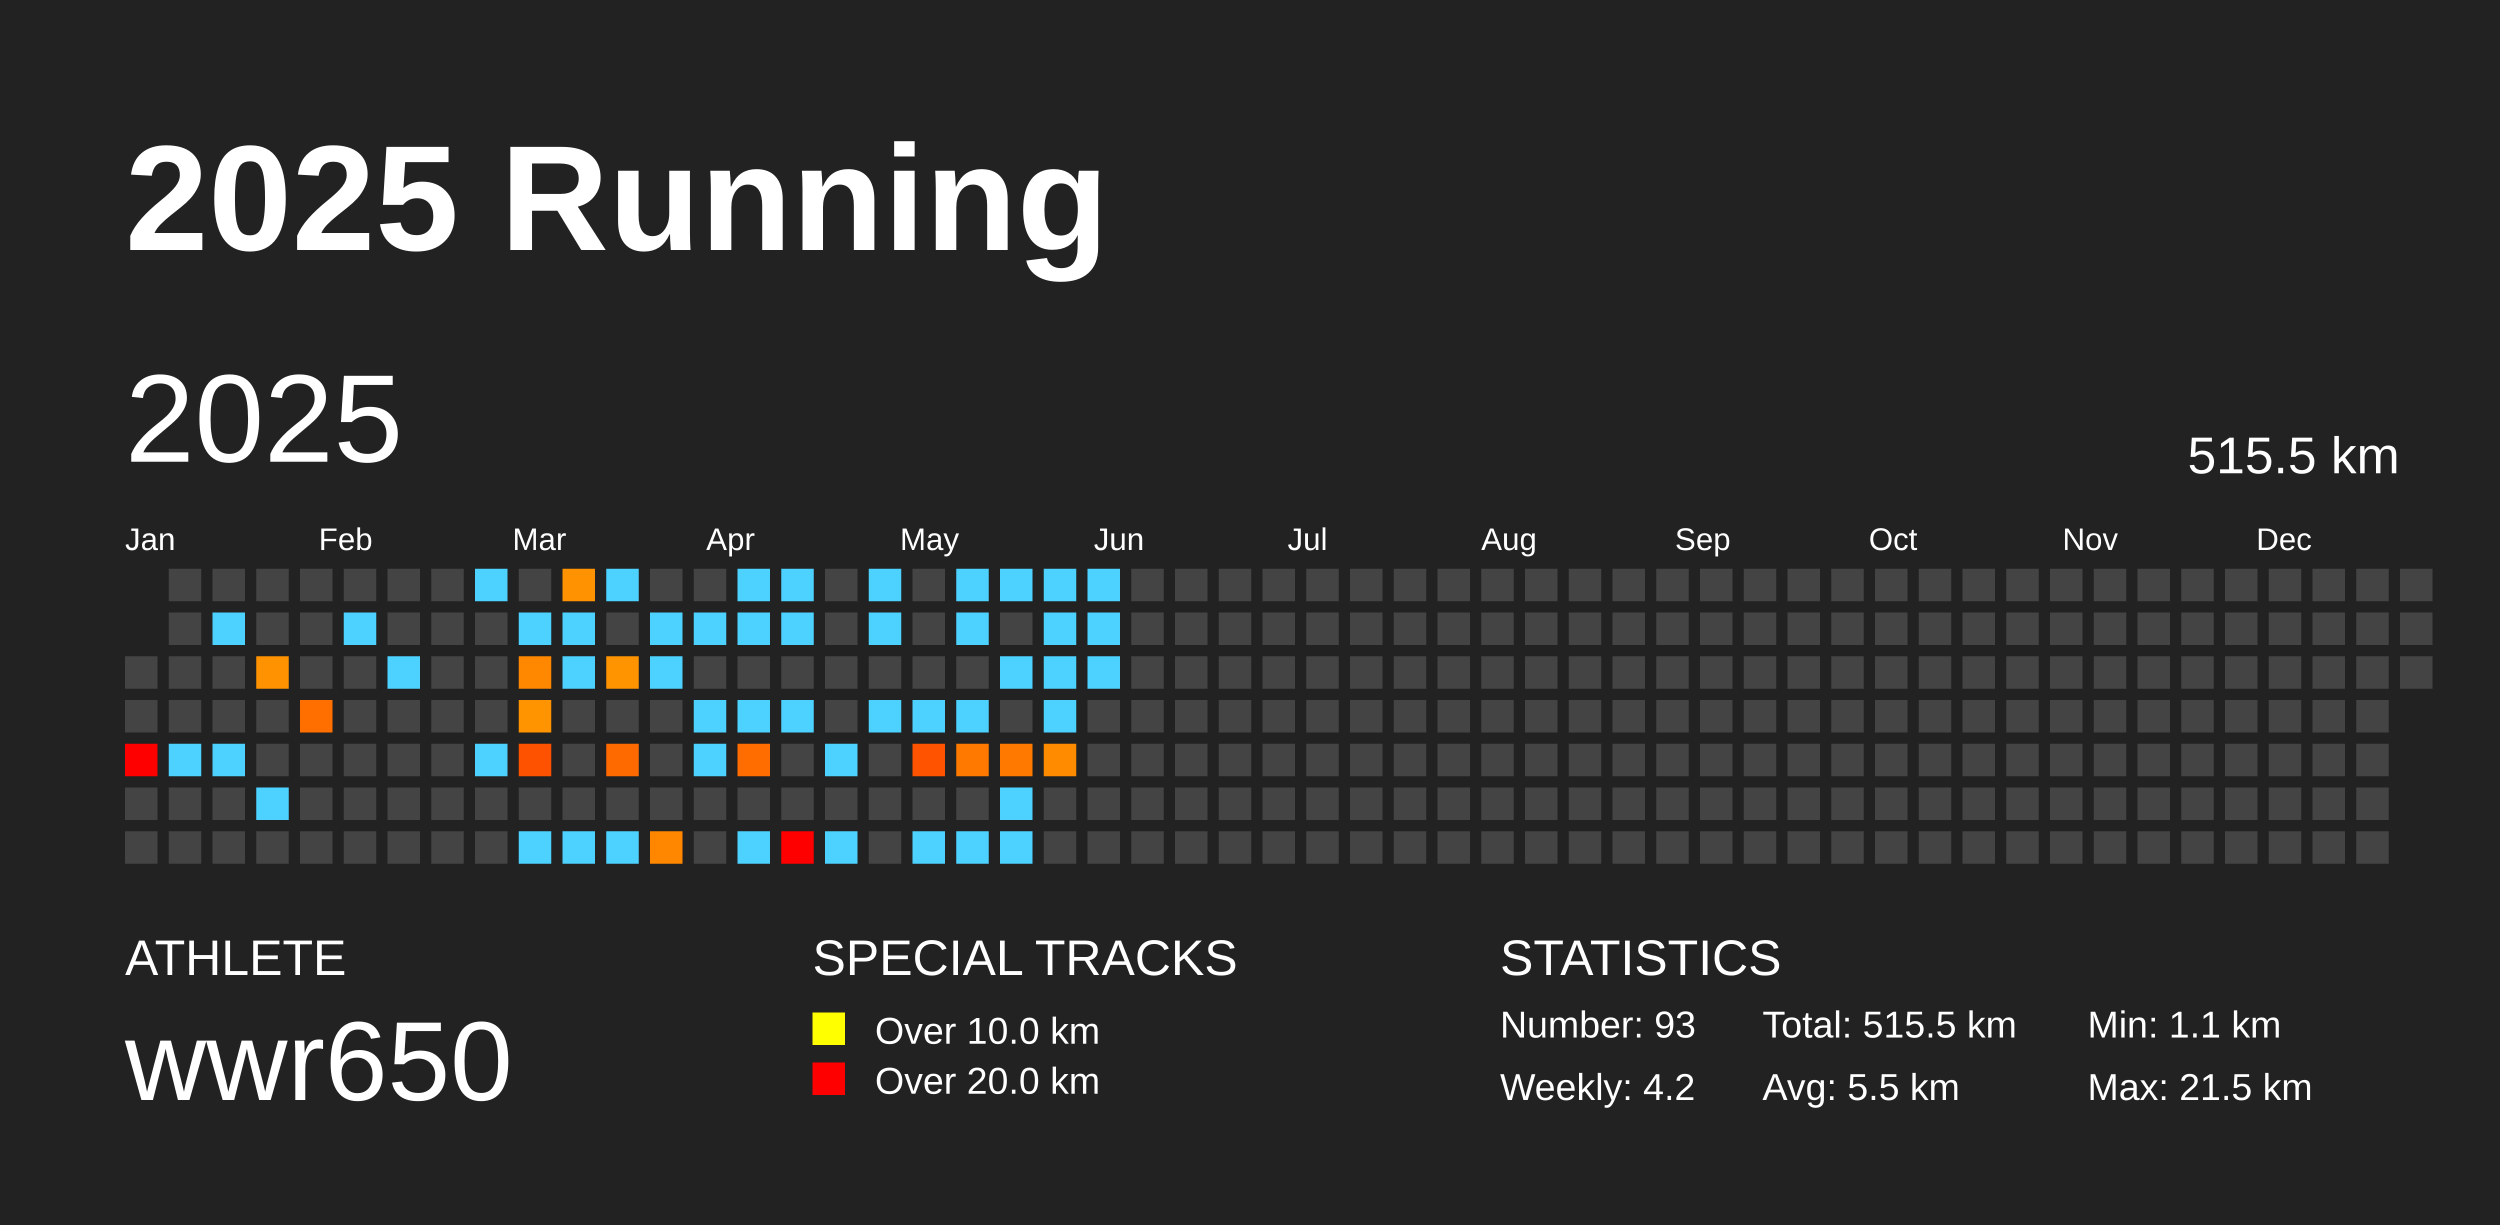
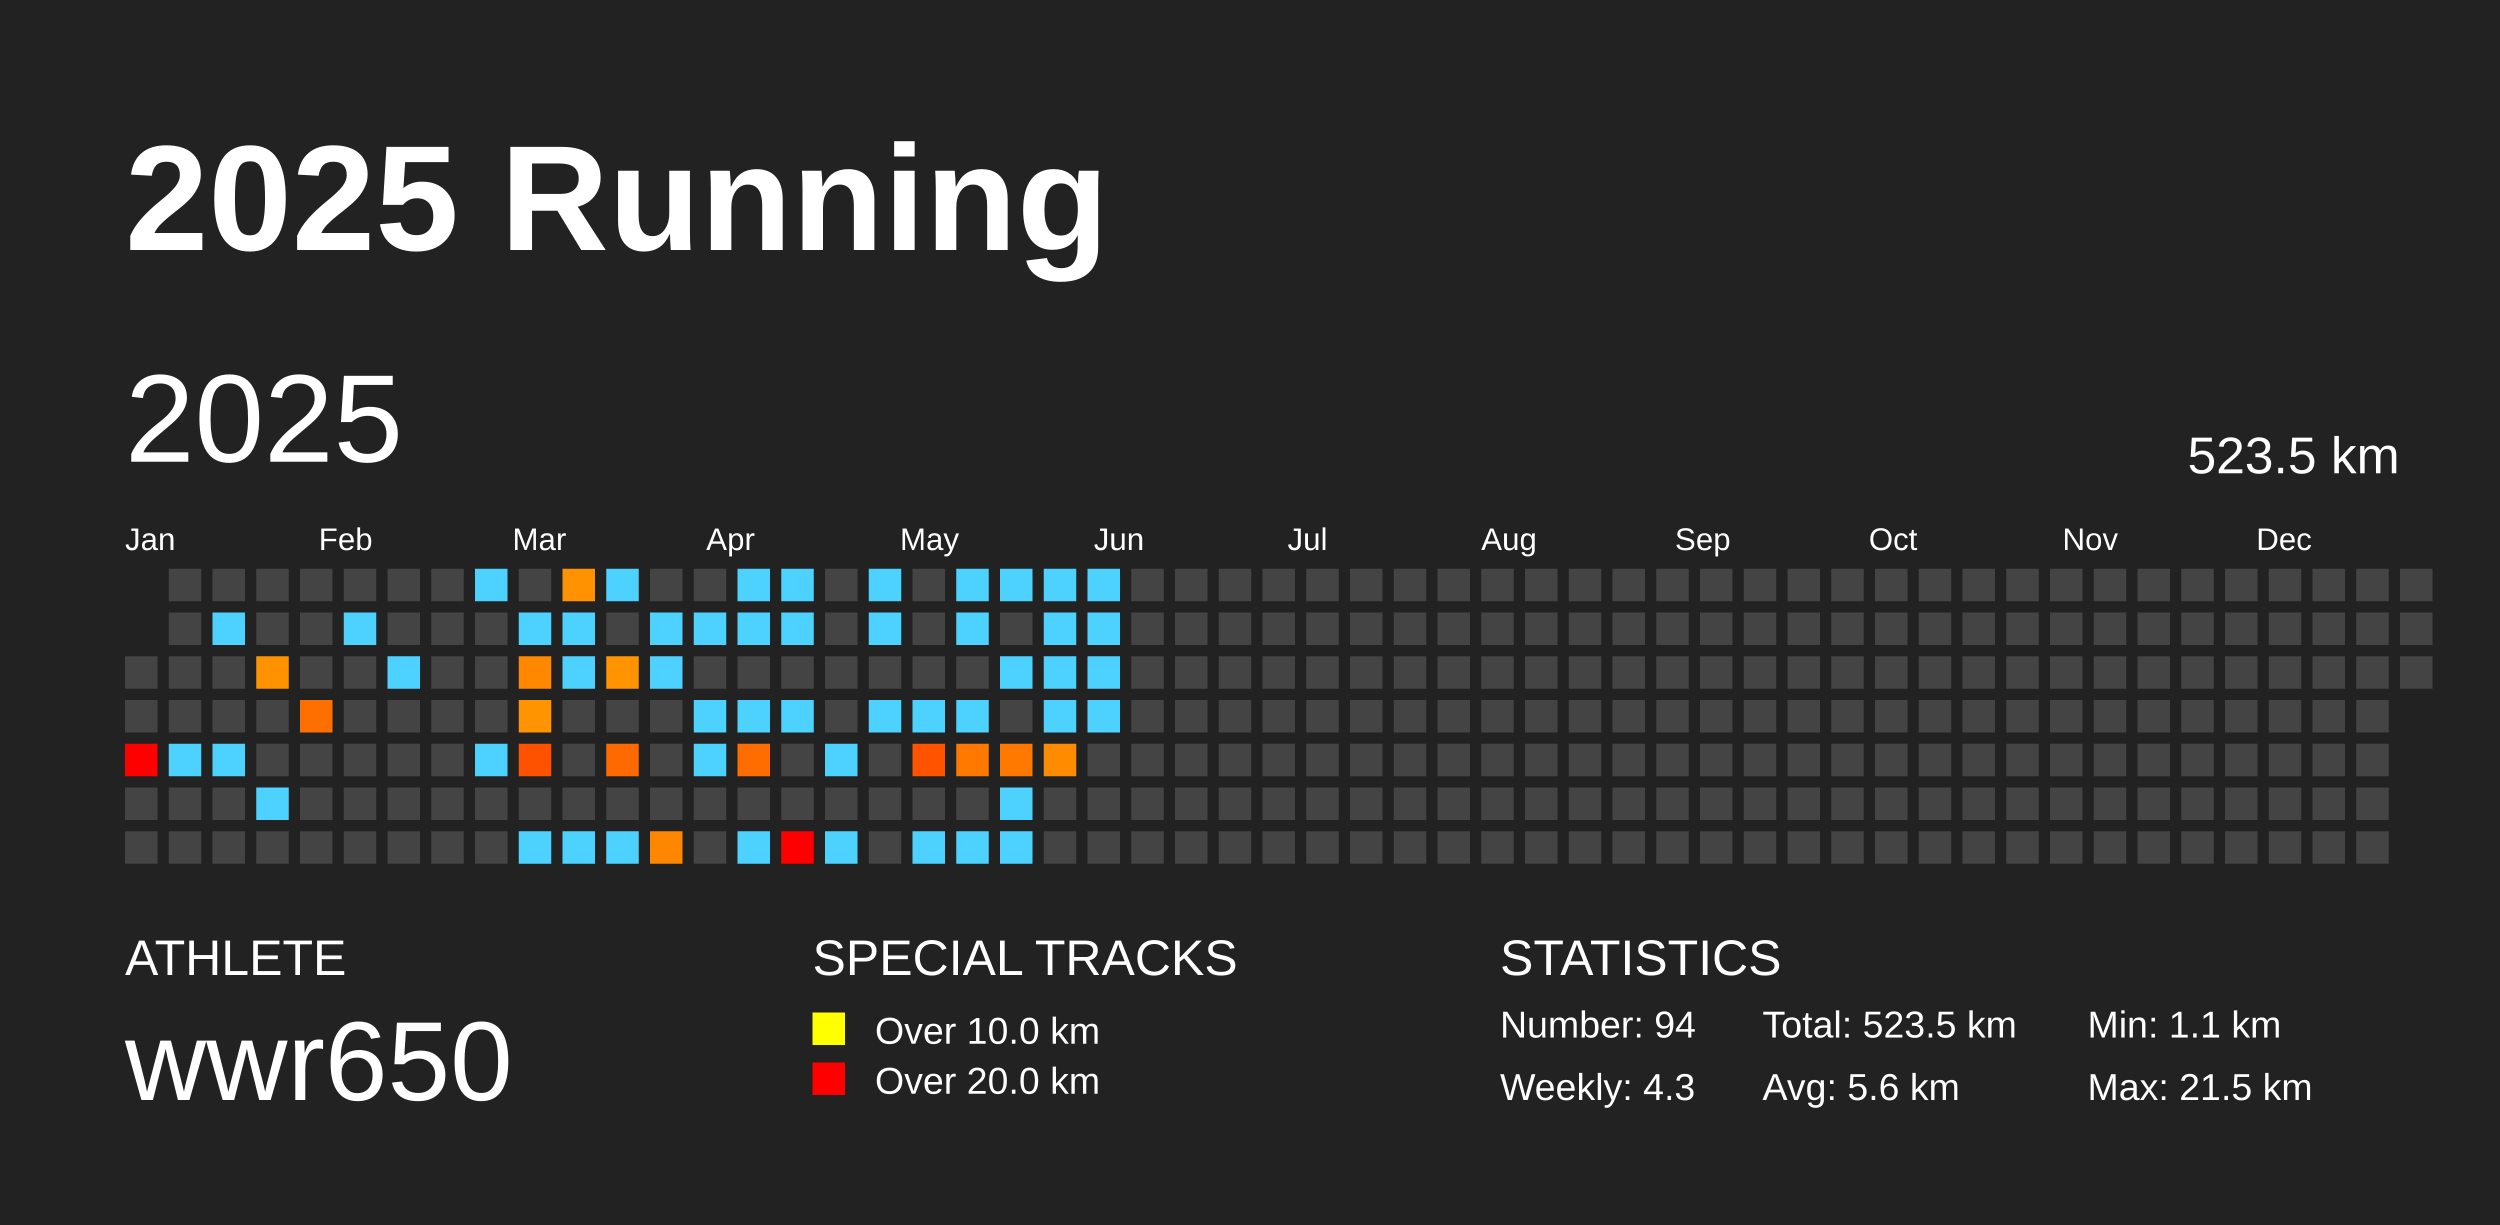
<svg xmlns="http://www.w3.org/2000/svg" baseProfile="full" height="98mm" version="1.1" viewBox="0,0,200,98" width="200mm">
  <defs />
  <rect fill="#222222" height="98" width="200" x="0" y="0" />
  <text fill="#FFFFFF" style="font-size:12px; font-family:Arial; font-weight:bold;" x="10" y="20">2025 Running</text>
  <text fill="#FFFFFF" style="font-size:4px; font-family:Arial" x="10" y="78">ATHLETE</text>
  <text fill="#FFFFFF" style="font-size:9px; font-family:Arial" x="10" y="88">wwr650</text>
  <text fill="#FFFFFF" style="font-size:4px; font-family:Arial" x="65" y="78">SPECIAL TRACKS</text>
  <rect fill="yellow" height="2.6" width="2.6" x="65" y="81" />
  <text fill="#FFFFFF" style="font-size:3px; font-family:Arial" x="70" y="83.5">Over 10.0 km</text>
  <rect fill="red" height="2.6" width="2.6" x="65" y="85" />
  <text fill="#FFFFFF" style="font-size:3px; font-family:Arial" x="70" y="87.5">Over 20.0 km</text>
  <text fill="#FFFFFF" style="font-size:4px; font-family:Arial" x="120" y="78">STATISTICS</text>
-   <text fill="#FFFFFF" style="font-size:3px; font-family:Arial" x="120" y="83">Number: 93</text>
-   <text fill="#FFFFFF" style="font-size:3px; font-family:Arial" x="120" y="88">Weekly: 4.2</text>
-   <text fill="#FFFFFF" style="font-size:3px; font-family:Arial" x="141" y="83">Total: 515.5 km</text>
-   <text fill="#FFFFFF" style="font-size:3px; font-family:Arial" x="141" y="88">Avg: 5.5 km</text>
+   <text fill="#FFFFFF" style="font-size:3px; font-family:Arial" x="120" y="83">Number: 94</text>
+   <text fill="#FFFFFF" style="font-size:3px; font-family:Arial" x="120" y="88">Weekly: 4.3</text>
+   <text fill="#FFFFFF" style="font-size:3px; font-family:Arial" x="141" y="83">Total: 523.5 km</text>
+   <text fill="#FFFFFF" style="font-size:3px; font-family:Arial" x="141" y="88">Avg: 5.6 km</text>
  <text fill="#FFFFFF" style="font-size:3px; font-family:Arial" x="167" y="83">Min: 1.1 km</text>
  <text fill="#FFFFFF" style="font-size:3px; font-family:Arial" x="167" y="88">Max: 21.5 km</text>
  <text dominant-baseline="hanging" fill="#FFFFFF" style="font-size:10.0px; font-family:Arial;" x="10" y="30">2025</text>
-   <text dominant-baseline="hanging" fill="#FFFFFF" style="font-size:4.125px; font-family:Arial;" x="175" y="35">515.5 km</text>
+   <text dominant-baseline="hanging" fill="#FFFFFF" style="font-size:4.125px; font-family:Arial;" x="175" y="35">523.5 km</text>
  <text fill="#FFFFFF" style="font-size:2.5px; font-family:Arial" x="10.0" y="44">Jan</text>
  <text fill="#FFFFFF" style="font-size:2.5px; font-family:Arial" x="25.5" y="44">Feb</text>
  <text fill="#FFFFFF" style="font-size:2.5px; font-family:Arial" x="41.0" y="44">Mar</text>
  <text fill="#FFFFFF" style="font-size:2.5px; font-family:Arial" x="56.5" y="44">Apr</text>
  <text fill="#FFFFFF" style="font-size:2.5px; font-family:Arial" x="72.0" y="44">May</text>
  <text fill="#FFFFFF" style="font-size:2.5px; font-family:Arial" x="87.5" y="44">Jun</text>
  <text fill="#FFFFFF" style="font-size:2.5px; font-family:Arial" x="103.0" y="44">Jul</text>
  <text fill="#FFFFFF" style="font-size:2.5px; font-family:Arial" x="118.5" y="44">Aug</text>
  <text fill="#FFFFFF" style="font-size:2.5px; font-family:Arial" x="134.0" y="44">Sep</text>
  <text fill="#FFFFFF" style="font-size:2.5px; font-family:Arial" x="149.5" y="44">Oct</text>
  <text fill="#FFFFFF" style="font-size:2.5px; font-family:Arial" x="165.0" y="44">Nov</text>
  <text fill="#FFFFFF" style="font-size:2.5px; font-family:Arial" x="180.5" y="44">Dec</text>
  <rect fill="#444444" height="2.6" width="2.6" x="10.0" y="52.5" />
  <rect fill="#444444" height="2.6" width="2.6" x="10.0" y="56.0" />
  <rect fill="red" height="2.6" width="2.6" x="10.0" y="59.5" />
  <rect fill="#444444" height="2.6" width="2.6" x="10.0" y="63.0" />
  <rect fill="#444444" height="2.6" width="2.6" x="10.0" y="66.5" />
  <rect fill="#444444" height="2.6" width="2.6" x="13.5" y="45.5" />
  <rect fill="#444444" height="2.6" width="2.6" x="13.5" y="49.0" />
  <rect fill="#444444" height="2.6" width="2.6" x="13.5" y="52.5" />
  <rect fill="#444444" height="2.6" width="2.6" x="13.5" y="56.0" />
  <rect fill="#4dd2ff" height="2.6" width="2.6" x="13.5" y="59.5" />
  <rect fill="#444444" height="2.6" width="2.6" x="13.5" y="63.0" />
  <rect fill="#444444" height="2.6" width="2.6" x="13.5" y="66.5" />
  <rect fill="#444444" height="2.6" width="2.6" x="17.0" y="45.5" />
  <rect fill="#4dd2ff" height="2.6" width="2.6" x="17.0" y="49.0" />
  <rect fill="#444444" height="2.6" width="2.6" x="17.0" y="52.5" />
  <rect fill="#444444" height="2.6" width="2.6" x="17.0" y="56.0" />
  <rect fill="#4dd2ff" height="2.6" width="2.6" x="17.0" y="59.5" />
  <rect fill="#444444" height="2.6" width="2.6" x="17.0" y="63.0" />
  <rect fill="#444444" height="2.6" width="2.6" x="17.0" y="66.5" />
  <rect fill="#444444" height="2.6" width="2.6" x="20.5" y="45.5" />
  <rect fill="#444444" height="2.6" width="2.6" x="20.5" y="49.0" />
  <rect fill="#ff9200" height="2.6" width="2.6" x="20.5" y="52.5" />
  <rect fill="#444444" height="2.6" width="2.6" x="20.5" y="56.0" />
  <rect fill="#444444" height="2.6" width="2.6" x="20.5" y="59.5" />
  <rect fill="#4dd2ff" height="2.6" width="2.6" x="20.5" y="63.0" />
  <rect fill="#444444" height="2.6" width="2.6" x="20.5" y="66.5" />
  <rect fill="#444444" height="2.6" width="2.6" x="24.0" y="45.5" />
  <rect fill="#444444" height="2.6" width="2.6" x="24.0" y="49.0" />
  <rect fill="#444444" height="2.6" width="2.6" x="24.0" y="52.5" />
  <rect fill="#ff6f00" height="2.6" width="2.6" x="24.0" y="56.0" />
  <rect fill="#444444" height="2.6" width="2.6" x="24.0" y="59.5" />
  <rect fill="#444444" height="2.6" width="2.6" x="24.0" y="63.0" />
  <rect fill="#444444" height="2.6" width="2.6" x="24.0" y="66.5" />
  <rect fill="#444444" height="2.6" width="2.6" x="27.5" y="45.5" />
  <rect fill="#4dd2ff" height="2.6" width="2.6" x="27.5" y="49.0" />
  <rect fill="#444444" height="2.6" width="2.6" x="27.5" y="52.5" />
  <rect fill="#444444" height="2.6" width="2.6" x="27.5" y="56.0" />
  <rect fill="#444444" height="2.6" width="2.6" x="27.5" y="59.5" />
  <rect fill="#444444" height="2.6" width="2.6" x="27.5" y="63.0" />
  <rect fill="#444444" height="2.6" width="2.6" x="27.5" y="66.5" />
  <rect fill="#444444" height="2.6" width="2.6" x="31.0" y="45.5" />
  <rect fill="#444444" height="2.6" width="2.6" x="31.0" y="49.0" />
  <rect fill="#4dd2ff" height="2.6" width="2.6" x="31.0" y="52.5" />
  <rect fill="#444444" height="2.6" width="2.6" x="31.0" y="56.0" />
  <rect fill="#444444" height="2.6" width="2.6" x="31.0" y="59.5" />
  <rect fill="#444444" height="2.6" width="2.6" x="31.0" y="63.0" />
  <rect fill="#444444" height="2.6" width="2.6" x="31.0" y="66.5" />
  <rect fill="#444444" height="2.6" width="2.6" x="34.5" y="45.5" />
  <rect fill="#444444" height="2.6" width="2.6" x="34.5" y="49.0" />
  <rect fill="#444444" height="2.6" width="2.6" x="34.5" y="52.5" />
  <rect fill="#444444" height="2.6" width="2.6" x="34.5" y="56.0" />
  <rect fill="#444444" height="2.6" width="2.6" x="34.5" y="59.5" />
  <rect fill="#444444" height="2.6" width="2.6" x="34.5" y="63.0" />
  <rect fill="#444444" height="2.6" width="2.6" x="34.5" y="66.5" />
  <rect fill="#4dd2ff" height="2.6" width="2.6" x="38.0" y="45.5" />
  <rect fill="#444444" height="2.6" width="2.6" x="38.0" y="49.0" />
  <rect fill="#444444" height="2.6" width="2.6" x="38.0" y="52.5" />
  <rect fill="#444444" height="2.6" width="2.6" x="38.0" y="56.0" />
  <rect fill="#4dd2ff" height="2.6" width="2.6" x="38.0" y="59.5" />
  <rect fill="#444444" height="2.6" width="2.6" x="38.0" y="63.0" />
  <rect fill="#444444" height="2.6" width="2.6" x="38.0" y="66.5" />
  <rect fill="#444444" height="2.6" width="2.6" x="41.5" y="45.5" />
  <rect fill="#4dd2ff" height="2.6" width="2.6" x="41.5" y="49.0" />
  <rect fill="#ff8800" height="2.6" width="2.6" x="41.5" y="52.5" />
  <rect fill="#ff9300" height="2.6" width="2.6" x="41.5" y="56.0" />
  <rect fill="#ff5200" height="2.6" width="2.6" x="41.5" y="59.5" />
  <rect fill="#444444" height="2.6" width="2.6" x="41.5" y="63.0" />
  <rect fill="#4dd2ff" height="2.6" width="2.6" x="41.5" y="66.5" />
  <rect fill="#ff9200" height="2.6" width="2.6" x="45.0" y="45.5" />
  <rect fill="#4dd2ff" height="2.6" width="2.6" x="45.0" y="49.0" />
  <rect fill="#4dd2ff" height="2.6" width="2.6" x="45.0" y="52.5" />
  <rect fill="#444444" height="2.6" width="2.6" x="45.0" y="56.0" />
  <rect fill="#444444" height="2.6" width="2.6" x="45.0" y="59.5" />
  <rect fill="#444444" height="2.6" width="2.6" x="45.0" y="63.0" />
  <rect fill="#4dd2ff" height="2.6" width="2.6" x="45.0" y="66.5" />
  <rect fill="#4dd2ff" height="2.6" width="2.6" x="48.5" y="45.5" />
  <rect fill="#444444" height="2.6" width="2.6" x="48.5" y="49.0" />
  <rect fill="#ff9300" height="2.6" width="2.6" x="48.5" y="52.5" />
  <rect fill="#444444" height="2.6" width="2.6" x="48.5" y="56.0" />
  <rect fill="#ff6a00" height="2.6" width="2.6" x="48.5" y="59.5" />
  <rect fill="#444444" height="2.6" width="2.6" x="48.5" y="63.0" />
  <rect fill="#4dd2ff" height="2.6" width="2.6" x="48.5" y="66.5" />
  <rect fill="#444444" height="2.6" width="2.6" x="52.0" y="45.5" />
  <rect fill="#4dd2ff" height="2.6" width="2.6" x="52.0" y="49.0" />
  <rect fill="#4dd2ff" height="2.6" width="2.6" x="52.0" y="52.5" />
  <rect fill="#444444" height="2.6" width="2.6" x="52.0" y="56.0" />
  <rect fill="#444444" height="2.6" width="2.6" x="52.0" y="59.5" />
  <rect fill="#444444" height="2.6" width="2.6" x="52.0" y="63.0" />
  <rect fill="#ff8700" height="2.6" width="2.6" x="52.0" y="66.5" />
  <rect fill="#444444" height="2.6" width="2.6" x="55.5" y="45.5" />
  <rect fill="#4dd2ff" height="2.6" width="2.6" x="55.5" y="49.0" />
  <rect fill="#444444" height="2.6" width="2.6" x="55.5" y="52.5" />
  <rect fill="#4dd2ff" height="2.6" width="2.6" x="55.5" y="56.0" />
  <rect fill="#4dd2ff" height="2.6" width="2.6" x="55.5" y="59.5" />
  <rect fill="#444444" height="2.6" width="2.6" x="55.5" y="63.0" />
  <rect fill="#444444" height="2.6" width="2.6" x="55.5" y="66.5" />
  <rect fill="#4dd2ff" height="2.6" width="2.6" x="59.0" y="45.5" />
  <rect fill="#4dd2ff" height="2.6" width="2.6" x="59.0" y="49.0" />
  <rect fill="#444444" height="2.6" width="2.6" x="59.0" y="52.5" />
  <rect fill="#4dd2ff" height="2.6" width="2.6" x="59.0" y="56.0" />
  <rect fill="#ff6c00" height="2.6" width="2.6" x="59.0" y="59.5" />
  <rect fill="#444444" height="2.6" width="2.6" x="59.0" y="63.0" />
  <rect fill="#4dd2ff" height="2.6" width="2.6" x="59.0" y="66.5" />
  <rect fill="#4dd2ff" height="2.6" width="2.6" x="62.5" y="45.5" />
  <rect fill="#4dd2ff" height="2.6" width="2.6" x="62.5" y="49.0" />
  <rect fill="#444444" height="2.6" width="2.6" x="62.5" y="52.5" />
  <rect fill="#4dd2ff" height="2.6" width="2.6" x="62.5" y="56.0" />
  <rect fill="#444444" height="2.6" width="2.6" x="62.5" y="59.5" />
  <rect fill="#444444" height="2.6" width="2.6" x="62.5" y="63.0" />
  <rect fill="red" height="2.6" width="2.6" x="62.5" y="66.5" />
  <rect fill="#444444" height="2.6" width="2.6" x="66.0" y="45.5" />
  <rect fill="#444444" height="2.6" width="2.6" x="66.0" y="49.0" />
  <rect fill="#444444" height="2.6" width="2.6" x="66.0" y="52.5" />
  <rect fill="#444444" height="2.6" width="2.6" x="66.0" y="56.0" />
  <rect fill="#4dd2ff" height="2.6" width="2.6" x="66.0" y="59.5" />
  <rect fill="#444444" height="2.6" width="2.6" x="66.0" y="63.0" />
  <rect fill="#4dd2ff" height="2.6" width="2.6" x="66.0" y="66.5" />
  <rect fill="#4dd2ff" height="2.6" width="2.6" x="69.5" y="45.5" />
  <rect fill="#4dd2ff" height="2.6" width="2.6" x="69.5" y="49.0" />
  <rect fill="#444444" height="2.6" width="2.6" x="69.5" y="52.5" />
  <rect fill="#4dd2ff" height="2.6" width="2.6" x="69.5" y="56.0" />
  <rect fill="#444444" height="2.6" width="2.6" x="69.5" y="59.5" />
  <rect fill="#444444" height="2.6" width="2.6" x="69.5" y="63.0" />
  <rect fill="#444444" height="2.6" width="2.6" x="69.5" y="66.5" />
  <rect fill="#444444" height="2.6" width="2.6" x="73.0" y="45.5" />
  <rect fill="#444444" height="2.6" width="2.6" x="73.0" y="49.0" />
  <rect fill="#444444" height="2.6" width="2.6" x="73.0" y="52.5" />
  <rect fill="#4dd2ff" height="2.6" width="2.6" x="73.0" y="56.0" />
  <rect fill="#ff5300" height="2.6" width="2.6" x="73.0" y="59.5" />
  <rect fill="#444444" height="2.6" width="2.6" x="73.0" y="63.0" />
  <rect fill="#4dd2ff" height="2.6" width="2.6" x="73.0" y="66.5" />
  <rect fill="#4dd2ff" height="2.6" width="2.6" x="76.5" y="45.5" />
  <rect fill="#4dd2ff" height="2.6" width="2.6" x="76.5" y="49.0" />
  <rect fill="#444444" height="2.6" width="2.6" x="76.5" y="52.5" />
  <rect fill="#4dd2ff" height="2.6" width="2.6" x="76.5" y="56.0" />
  <rect fill="#ff7900" height="2.6" width="2.6" x="76.5" y="59.5" />
  <rect fill="#444444" height="2.6" width="2.6" x="76.5" y="63.0" />
  <rect fill="#4dd2ff" height="2.6" width="2.6" x="76.5" y="66.5" />
  <rect fill="#4dd2ff" height="2.6" width="2.6" x="80.0" y="45.5" />
  <rect fill="#444444" height="2.6" width="2.6" x="80.0" y="49.0" />
  <rect fill="#4dd2ff" height="2.6" width="2.6" x="80.0" y="52.5" />
  <rect fill="#444444" height="2.6" width="2.6" x="80.0" y="56.0" />
  <rect fill="#ff7900" height="2.6" width="2.6" x="80.0" y="59.5" />
  <rect fill="#4dd2ff" height="2.6" width="2.6" x="80.0" y="63.0" />
  <rect fill="#4dd2ff" height="2.6" width="2.6" x="80.0" y="66.5" />
  <rect fill="#4dd2ff" height="2.6" width="2.6" x="83.5" y="45.5" />
  <rect fill="#4dd2ff" height="2.6" width="2.6" x="83.5" y="49.0" />
  <rect fill="#4dd2ff" height="2.6" width="2.6" x="83.5" y="52.5" />
  <rect fill="#4dd2ff" height="2.6" width="2.6" x="83.5" y="56.0" />
  <rect fill="#ff8c00" height="2.6" width="2.6" x="83.5" y="59.5" />
  <rect fill="#444444" height="2.6" width="2.6" x="83.5" y="63.0" />
  <rect fill="#444444" height="2.6" width="2.6" x="83.5" y="66.5" />
  <rect fill="#4dd2ff" height="2.6" width="2.6" x="87.0" y="45.5" />
  <rect fill="#4dd2ff" height="2.6" width="2.6" x="87.0" y="49.0" />
  <rect fill="#4dd2ff" height="2.6" width="2.6" x="87.0" y="52.5" />
-   <rect fill="#444444" height="2.6" width="2.6" x="87.0" y="56.0" />
+   <rect fill="#4dd2ff" height="2.6" width="2.6" x="87.0" y="56.0" />
  <rect fill="#444444" height="2.6" width="2.6" x="87.0" y="59.5" />
  <rect fill="#444444" height="2.6" width="2.6" x="87.0" y="63.0" />
  <rect fill="#444444" height="2.6" width="2.6" x="87.0" y="66.5" />
  <rect fill="#444444" height="2.6" width="2.6" x="90.5" y="45.5" />
  <rect fill="#444444" height="2.6" width="2.6" x="90.5" y="49.0" />
  <rect fill="#444444" height="2.6" width="2.6" x="90.5" y="52.5" />
  <rect fill="#444444" height="2.6" width="2.6" x="90.5" y="56.0" />
  <rect fill="#444444" height="2.6" width="2.6" x="90.5" y="59.5" />
  <rect fill="#444444" height="2.6" width="2.6" x="90.5" y="63.0" />
  <rect fill="#444444" height="2.6" width="2.6" x="90.5" y="66.5" />
  <rect fill="#444444" height="2.6" width="2.6" x="94.0" y="45.5" />
  <rect fill="#444444" height="2.6" width="2.6" x="94.0" y="49.0" />
  <rect fill="#444444" height="2.6" width="2.6" x="94.0" y="52.5" />
  <rect fill="#444444" height="2.6" width="2.6" x="94.0" y="56.0" />
  <rect fill="#444444" height="2.6" width="2.6" x="94.0" y="59.5" />
  <rect fill="#444444" height="2.6" width="2.6" x="94.0" y="63.0" />
  <rect fill="#444444" height="2.6" width="2.6" x="94.0" y="66.5" />
  <rect fill="#444444" height="2.6" width="2.6" x="97.5" y="45.5" />
  <rect fill="#444444" height="2.6" width="2.6" x="97.5" y="49.0" />
  <rect fill="#444444" height="2.6" width="2.6" x="97.5" y="52.5" />
  <rect fill="#444444" height="2.6" width="2.6" x="97.5" y="56.0" />
  <rect fill="#444444" height="2.6" width="2.6" x="97.5" y="59.5" />
  <rect fill="#444444" height="2.6" width="2.6" x="97.5" y="63.0" />
  <rect fill="#444444" height="2.6" width="2.6" x="97.5" y="66.5" />
  <rect fill="#444444" height="2.6" width="2.6" x="101.0" y="45.5" />
  <rect fill="#444444" height="2.6" width="2.6" x="101.0" y="49.0" />
  <rect fill="#444444" height="2.6" width="2.6" x="101.0" y="52.5" />
  <rect fill="#444444" height="2.6" width="2.6" x="101.0" y="56.0" />
  <rect fill="#444444" height="2.6" width="2.6" x="101.0" y="59.5" />
  <rect fill="#444444" height="2.6" width="2.6" x="101.0" y="63.0" />
  <rect fill="#444444" height="2.6" width="2.6" x="101.0" y="66.5" />
  <rect fill="#444444" height="2.6" width="2.6" x="104.5" y="45.5" />
  <rect fill="#444444" height="2.6" width="2.6" x="104.5" y="49.0" />
  <rect fill="#444444" height="2.6" width="2.6" x="104.5" y="52.5" />
  <rect fill="#444444" height="2.6" width="2.6" x="104.5" y="56.0" />
  <rect fill="#444444" height="2.6" width="2.6" x="104.5" y="59.5" />
  <rect fill="#444444" height="2.6" width="2.6" x="104.5" y="63.0" />
  <rect fill="#444444" height="2.6" width="2.6" x="104.5" y="66.5" />
  <rect fill="#444444" height="2.6" width="2.6" x="108.0" y="45.5" />
  <rect fill="#444444" height="2.6" width="2.6" x="108.0" y="49.0" />
  <rect fill="#444444" height="2.6" width="2.6" x="108.0" y="52.5" />
  <rect fill="#444444" height="2.6" width="2.6" x="108.0" y="56.0" />
  <rect fill="#444444" height="2.6" width="2.6" x="108.0" y="59.5" />
  <rect fill="#444444" height="2.6" width="2.6" x="108.0" y="63.0" />
  <rect fill="#444444" height="2.6" width="2.6" x="108.0" y="66.5" />
  <rect fill="#444444" height="2.6" width="2.6" x="111.5" y="45.5" />
  <rect fill="#444444" height="2.6" width="2.6" x="111.5" y="49.0" />
  <rect fill="#444444" height="2.6" width="2.6" x="111.5" y="52.5" />
  <rect fill="#444444" height="2.6" width="2.6" x="111.5" y="56.0" />
  <rect fill="#444444" height="2.6" width="2.6" x="111.5" y="59.5" />
  <rect fill="#444444" height="2.6" width="2.6" x="111.5" y="63.0" />
  <rect fill="#444444" height="2.6" width="2.6" x="111.5" y="66.5" />
  <rect fill="#444444" height="2.6" width="2.6" x="115.0" y="45.5" />
  <rect fill="#444444" height="2.6" width="2.6" x="115.0" y="49.0" />
  <rect fill="#444444" height="2.6" width="2.6" x="115.0" y="52.5" />
  <rect fill="#444444" height="2.6" width="2.6" x="115.0" y="56.0" />
  <rect fill="#444444" height="2.6" width="2.6" x="115.0" y="59.5" />
  <rect fill="#444444" height="2.6" width="2.6" x="115.0" y="63.0" />
  <rect fill="#444444" height="2.6" width="2.6" x="115.0" y="66.5" />
  <rect fill="#444444" height="2.6" width="2.6" x="118.5" y="45.5" />
  <rect fill="#444444" height="2.6" width="2.6" x="118.5" y="49.0" />
  <rect fill="#444444" height="2.6" width="2.6" x="118.5" y="52.5" />
  <rect fill="#444444" height="2.6" width="2.6" x="118.5" y="56.0" />
  <rect fill="#444444" height="2.6" width="2.6" x="118.5" y="59.5" />
  <rect fill="#444444" height="2.6" width="2.6" x="118.5" y="63.0" />
  <rect fill="#444444" height="2.6" width="2.6" x="118.5" y="66.5" />
  <rect fill="#444444" height="2.6" width="2.6" x="122.0" y="45.5" />
  <rect fill="#444444" height="2.6" width="2.6" x="122.0" y="49.0" />
  <rect fill="#444444" height="2.6" width="2.6" x="122.0" y="52.5" />
  <rect fill="#444444" height="2.6" width="2.6" x="122.0" y="56.0" />
  <rect fill="#444444" height="2.6" width="2.6" x="122.0" y="59.5" />
  <rect fill="#444444" height="2.6" width="2.6" x="122.0" y="63.0" />
  <rect fill="#444444" height="2.6" width="2.6" x="122.0" y="66.5" />
  <rect fill="#444444" height="2.6" width="2.6" x="125.5" y="45.5" />
  <rect fill="#444444" height="2.6" width="2.6" x="125.5" y="49.0" />
  <rect fill="#444444" height="2.6" width="2.6" x="125.5" y="52.5" />
  <rect fill="#444444" height="2.6" width="2.6" x="125.5" y="56.0" />
  <rect fill="#444444" height="2.6" width="2.6" x="125.5" y="59.5" />
  <rect fill="#444444" height="2.6" width="2.6" x="125.5" y="63.0" />
  <rect fill="#444444" height="2.6" width="2.6" x="125.5" y="66.5" />
  <rect fill="#444444" height="2.6" width="2.6" x="129.0" y="45.5" />
  <rect fill="#444444" height="2.6" width="2.6" x="129.0" y="49.0" />
  <rect fill="#444444" height="2.6" width="2.6" x="129.0" y="52.5" />
  <rect fill="#444444" height="2.6" width="2.6" x="129.0" y="56.0" />
  <rect fill="#444444" height="2.6" width="2.6" x="129.0" y="59.5" />
  <rect fill="#444444" height="2.6" width="2.6" x="129.0" y="63.0" />
  <rect fill="#444444" height="2.6" width="2.6" x="129.0" y="66.5" />
  <rect fill="#444444" height="2.6" width="2.6" x="132.5" y="45.5" />
  <rect fill="#444444" height="2.6" width="2.6" x="132.5" y="49.0" />
  <rect fill="#444444" height="2.6" width="2.6" x="132.5" y="52.5" />
  <rect fill="#444444" height="2.6" width="2.6" x="132.5" y="56.0" />
  <rect fill="#444444" height="2.6" width="2.6" x="132.5" y="59.5" />
  <rect fill="#444444" height="2.6" width="2.6" x="132.5" y="63.0" />
  <rect fill="#444444" height="2.6" width="2.6" x="132.5" y="66.5" />
  <rect fill="#444444" height="2.6" width="2.6" x="136.0" y="45.5" />
  <rect fill="#444444" height="2.6" width="2.6" x="136.0" y="49.0" />
  <rect fill="#444444" height="2.6" width="2.6" x="136.0" y="52.5" />
  <rect fill="#444444" height="2.6" width="2.6" x="136.0" y="56.0" />
  <rect fill="#444444" height="2.6" width="2.6" x="136.0" y="59.5" />
  <rect fill="#444444" height="2.6" width="2.6" x="136.0" y="63.0" />
  <rect fill="#444444" height="2.6" width="2.6" x="136.0" y="66.5" />
  <rect fill="#444444" height="2.6" width="2.6" x="139.5" y="45.5" />
  <rect fill="#444444" height="2.6" width="2.6" x="139.5" y="49.0" />
  <rect fill="#444444" height="2.6" width="2.6" x="139.5" y="52.5" />
  <rect fill="#444444" height="2.6" width="2.6" x="139.5" y="56.0" />
  <rect fill="#444444" height="2.6" width="2.6" x="139.5" y="59.5" />
  <rect fill="#444444" height="2.6" width="2.6" x="139.5" y="63.0" />
  <rect fill="#444444" height="2.6" width="2.6" x="139.5" y="66.5" />
  <rect fill="#444444" height="2.6" width="2.6" x="143.0" y="45.5" />
  <rect fill="#444444" height="2.6" width="2.6" x="143.0" y="49.0" />
  <rect fill="#444444" height="2.6" width="2.6" x="143.0" y="52.5" />
  <rect fill="#444444" height="2.6" width="2.6" x="143.0" y="56.0" />
  <rect fill="#444444" height="2.6" width="2.6" x="143.0" y="59.5" />
  <rect fill="#444444" height="2.6" width="2.6" x="143.0" y="63.0" />
  <rect fill="#444444" height="2.6" width="2.6" x="143.0" y="66.5" />
  <rect fill="#444444" height="2.6" width="2.6" x="146.5" y="45.5" />
  <rect fill="#444444" height="2.6" width="2.6" x="146.5" y="49.0" />
  <rect fill="#444444" height="2.6" width="2.6" x="146.5" y="52.5" />
  <rect fill="#444444" height="2.6" width="2.6" x="146.5" y="56.0" />
  <rect fill="#444444" height="2.6" width="2.6" x="146.5" y="59.5" />
  <rect fill="#444444" height="2.6" width="2.6" x="146.5" y="63.0" />
  <rect fill="#444444" height="2.6" width="2.6" x="146.5" y="66.5" />
  <rect fill="#444444" height="2.6" width="2.6" x="150.0" y="45.5" />
  <rect fill="#444444" height="2.6" width="2.6" x="150.0" y="49.0" />
  <rect fill="#444444" height="2.6" width="2.6" x="150.0" y="52.5" />
  <rect fill="#444444" height="2.6" width="2.6" x="150.0" y="56.0" />
  <rect fill="#444444" height="2.6" width="2.6" x="150.0" y="59.5" />
  <rect fill="#444444" height="2.6" width="2.6" x="150.0" y="63.0" />
  <rect fill="#444444" height="2.6" width="2.6" x="150.0" y="66.5" />
  <rect fill="#444444" height="2.6" width="2.6" x="153.5" y="45.5" />
  <rect fill="#444444" height="2.6" width="2.6" x="153.5" y="49.0" />
  <rect fill="#444444" height="2.6" width="2.6" x="153.5" y="52.5" />
  <rect fill="#444444" height="2.6" width="2.6" x="153.5" y="56.0" />
  <rect fill="#444444" height="2.6" width="2.6" x="153.5" y="59.5" />
  <rect fill="#444444" height="2.6" width="2.6" x="153.5" y="63.0" />
  <rect fill="#444444" height="2.6" width="2.6" x="153.5" y="66.5" />
  <rect fill="#444444" height="2.6" width="2.6" x="157.0" y="45.5" />
  <rect fill="#444444" height="2.6" width="2.6" x="157.0" y="49.0" />
  <rect fill="#444444" height="2.6" width="2.6" x="157.0" y="52.5" />
  <rect fill="#444444" height="2.6" width="2.6" x="157.0" y="56.0" />
  <rect fill="#444444" height="2.6" width="2.6" x="157.0" y="59.5" />
  <rect fill="#444444" height="2.6" width="2.6" x="157.0" y="63.0" />
  <rect fill="#444444" height="2.6" width="2.6" x="157.0" y="66.5" />
  <rect fill="#444444" height="2.6" width="2.6" x="160.5" y="45.5" />
  <rect fill="#444444" height="2.6" width="2.6" x="160.5" y="49.0" />
  <rect fill="#444444" height="2.6" width="2.6" x="160.5" y="52.5" />
  <rect fill="#444444" height="2.6" width="2.6" x="160.5" y="56.0" />
  <rect fill="#444444" height="2.6" width="2.6" x="160.5" y="59.5" />
  <rect fill="#444444" height="2.6" width="2.6" x="160.5" y="63.0" />
  <rect fill="#444444" height="2.6" width="2.6" x="160.5" y="66.5" />
  <rect fill="#444444" height="2.6" width="2.6" x="164.0" y="45.5" />
  <rect fill="#444444" height="2.6" width="2.6" x="164.0" y="49.0" />
  <rect fill="#444444" height="2.6" width="2.6" x="164.0" y="52.5" />
  <rect fill="#444444" height="2.6" width="2.6" x="164.0" y="56.0" />
  <rect fill="#444444" height="2.6" width="2.6" x="164.0" y="59.5" />
  <rect fill="#444444" height="2.6" width="2.6" x="164.0" y="63.0" />
  <rect fill="#444444" height="2.6" width="2.6" x="164.0" y="66.5" />
  <rect fill="#444444" height="2.6" width="2.6" x="167.5" y="45.5" />
  <rect fill="#444444" height="2.6" width="2.6" x="167.5" y="49.0" />
  <rect fill="#444444" height="2.6" width="2.6" x="167.5" y="52.5" />
  <rect fill="#444444" height="2.6" width="2.6" x="167.5" y="56.0" />
  <rect fill="#444444" height="2.6" width="2.6" x="167.5" y="59.5" />
  <rect fill="#444444" height="2.6" width="2.6" x="167.5" y="63.0" />
  <rect fill="#444444" height="2.6" width="2.6" x="167.5" y="66.5" />
  <rect fill="#444444" height="2.6" width="2.6" x="171.0" y="45.5" />
  <rect fill="#444444" height="2.6" width="2.6" x="171.0" y="49.0" />
  <rect fill="#444444" height="2.6" width="2.6" x="171.0" y="52.5" />
  <rect fill="#444444" height="2.6" width="2.6" x="171.0" y="56.0" />
  <rect fill="#444444" height="2.6" width="2.6" x="171.0" y="59.5" />
  <rect fill="#444444" height="2.6" width="2.6" x="171.0" y="63.0" />
  <rect fill="#444444" height="2.6" width="2.6" x="171.0" y="66.5" />
  <rect fill="#444444" height="2.6" width="2.6" x="174.5" y="45.5" />
  <rect fill="#444444" height="2.6" width="2.6" x="174.5" y="49.0" />
  <rect fill="#444444" height="2.6" width="2.6" x="174.5" y="52.5" />
  <rect fill="#444444" height="2.6" width="2.6" x="174.5" y="56.0" />
  <rect fill="#444444" height="2.6" width="2.6" x="174.5" y="59.5" />
  <rect fill="#444444" height="2.6" width="2.6" x="174.5" y="63.0" />
  <rect fill="#444444" height="2.6" width="2.6" x="174.5" y="66.5" />
  <rect fill="#444444" height="2.6" width="2.6" x="178.0" y="45.5" />
  <rect fill="#444444" height="2.6" width="2.6" x="178.0" y="49.0" />
  <rect fill="#444444" height="2.6" width="2.6" x="178.0" y="52.5" />
  <rect fill="#444444" height="2.6" width="2.6" x="178.0" y="56.0" />
  <rect fill="#444444" height="2.6" width="2.6" x="178.0" y="59.5" />
  <rect fill="#444444" height="2.6" width="2.6" x="178.0" y="63.0" />
  <rect fill="#444444" height="2.6" width="2.6" x="178.0" y="66.5" />
  <rect fill="#444444" height="2.6" width="2.6" x="181.5" y="45.5" />
  <rect fill="#444444" height="2.6" width="2.6" x="181.5" y="49.0" />
  <rect fill="#444444" height="2.6" width="2.6" x="181.5" y="52.5" />
  <rect fill="#444444" height="2.6" width="2.6" x="181.5" y="56.0" />
  <rect fill="#444444" height="2.6" width="2.6" x="181.5" y="59.5" />
  <rect fill="#444444" height="2.6" width="2.6" x="181.5" y="63.0" />
  <rect fill="#444444" height="2.6" width="2.6" x="181.5" y="66.5" />
  <rect fill="#444444" height="2.6" width="2.6" x="185.0" y="45.5" />
  <rect fill="#444444" height="2.6" width="2.6" x="185.0" y="49.0" />
  <rect fill="#444444" height="2.6" width="2.6" x="185.0" y="52.5" />
  <rect fill="#444444" height="2.6" width="2.6" x="185.0" y="56.0" />
  <rect fill="#444444" height="2.6" width="2.6" x="185.0" y="59.5" />
  <rect fill="#444444" height="2.6" width="2.6" x="185.0" y="63.0" />
  <rect fill="#444444" height="2.6" width="2.6" x="185.0" y="66.5" />
  <rect fill="#444444" height="2.6" width="2.6" x="188.5" y="45.5" />
  <rect fill="#444444" height="2.6" width="2.6" x="188.5" y="49.0" />
  <rect fill="#444444" height="2.6" width="2.6" x="188.5" y="52.5" />
  <rect fill="#444444" height="2.6" width="2.6" x="188.5" y="56.0" />
  <rect fill="#444444" height="2.6" width="2.6" x="188.5" y="59.5" />
  <rect fill="#444444" height="2.6" width="2.6" x="188.5" y="63.0" />
  <rect fill="#444444" height="2.6" width="2.6" x="188.5" y="66.5" />
  <rect fill="#444444" height="2.6" width="2.6" x="192.0" y="45.5" />
  <rect fill="#444444" height="2.6" width="2.6" x="192.0" y="49.0" />
  <rect fill="#444444" height="2.6" width="2.6" x="192.0" y="52.5" />
</svg>
